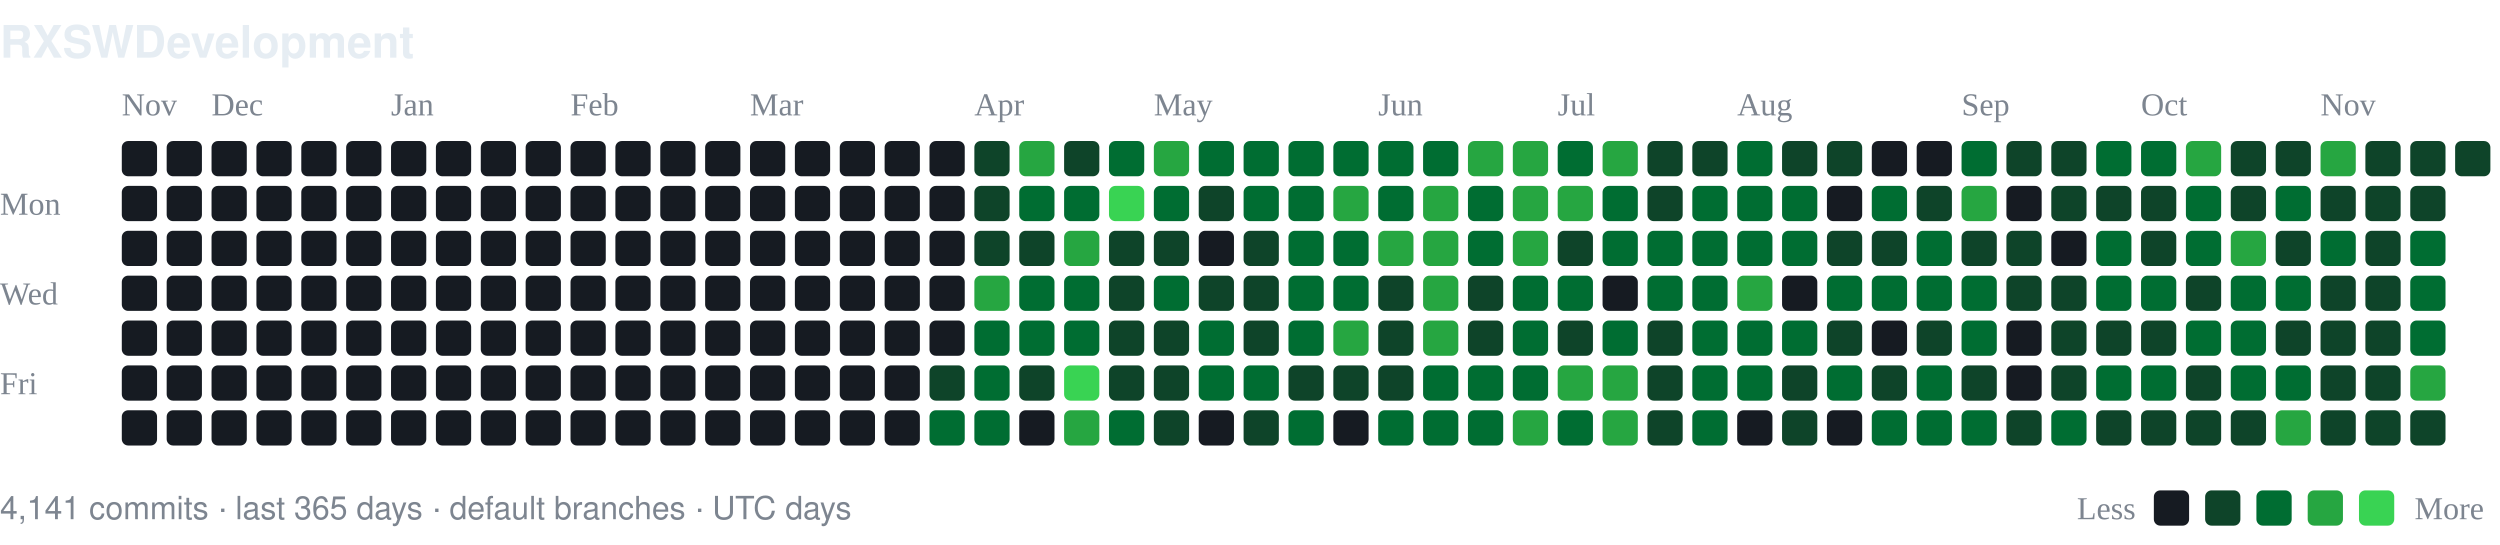
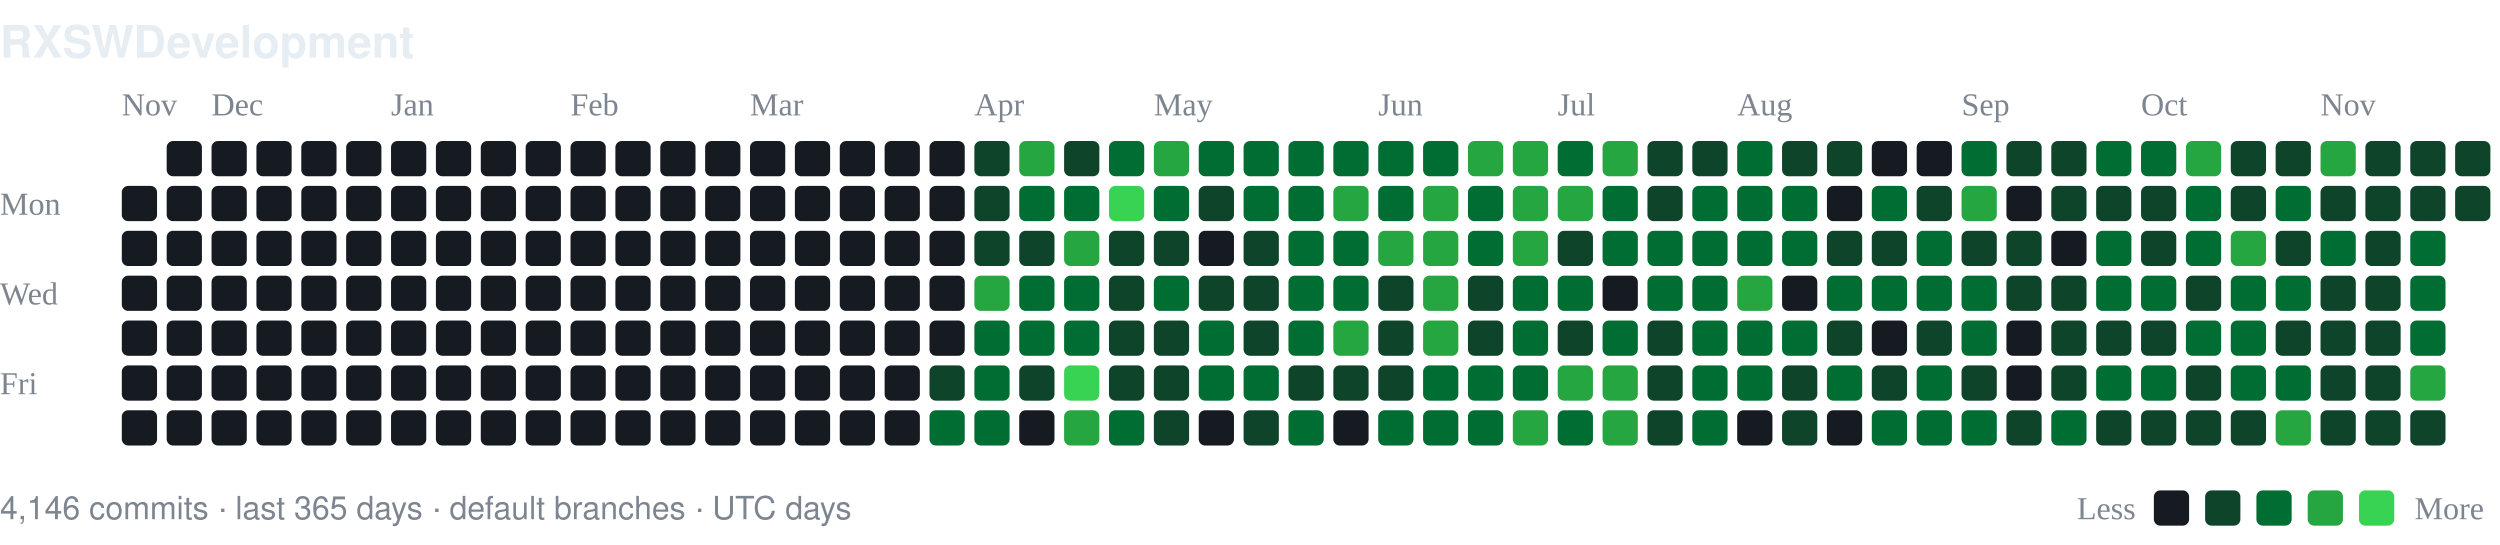
<svg xmlns="http://www.w3.org/2000/svg" width="780" height="170" viewBox="0 0 780 170" role="img">
  <text x="0" y="18" font-size="14" font-weight="600" fill="#e6edf3" font-family="ui-sans-serif,-apple-system,Segoe UI,Helvetica,Arial,sans-serif">RXSWDevelopment</text>
  <text x="0" y="67" font-size="10" fill="#7d8590">Mon</text>
  <text x="0" y="95" font-size="10" fill="#7d8590">Wed</text>
  <text x="0" y="123" font-size="10" fill="#7d8590">Fri</text>
  <text x="38" y="36" font-size="10" fill="#7d8590">Nov</text>
-   <rect x="38" y="44" width="11" height="11" rx="2" fill="#161b22" />
  <rect x="38" y="58" width="11" height="11" rx="2" fill="#161b22" />
  <rect x="38" y="72" width="11" height="11" rx="2" fill="#161b22" />
  <rect x="38" y="86" width="11" height="11" rx="2" fill="#161b22" />
  <rect x="38" y="100" width="11" height="11" rx="2" fill="#161b22" />
  <rect x="38" y="114" width="11" height="11" rx="2" fill="#161b22" />
  <rect x="38" y="128" width="11" height="11" rx="2" fill="#161b22" />
  <rect x="52" y="44" width="11" height="11" rx="2" fill="#161b22" />
  <rect x="52" y="58" width="11" height="11" rx="2" fill="#161b22" />
  <rect x="52" y="72" width="11" height="11" rx="2" fill="#161b22" />
  <rect x="52" y="86" width="11" height="11" rx="2" fill="#161b22" />
  <rect x="52" y="100" width="11" height="11" rx="2" fill="#161b22" />
  <rect x="52" y="114" width="11" height="11" rx="2" fill="#161b22" />
  <rect x="52" y="128" width="11" height="11" rx="2" fill="#161b22" />
  <text x="66" y="36" font-size="10" fill="#7d8590">Dec</text>
  <rect x="66" y="44" width="11" height="11" rx="2" fill="#161b22" />
  <rect x="66" y="58" width="11" height="11" rx="2" fill="#161b22" />
  <rect x="66" y="72" width="11" height="11" rx="2" fill="#161b22" />
  <rect x="66" y="86" width="11" height="11" rx="2" fill="#161b22" />
  <rect x="66" y="100" width="11" height="11" rx="2" fill="#161b22" />
  <rect x="66" y="114" width="11" height="11" rx="2" fill="#161b22" />
  <rect x="66" y="128" width="11" height="11" rx="2" fill="#161b22" />
  <rect x="80" y="44" width="11" height="11" rx="2" fill="#161b22" />
  <rect x="80" y="58" width="11" height="11" rx="2" fill="#161b22" />
  <rect x="80" y="72" width="11" height="11" rx="2" fill="#161b22" />
  <rect x="80" y="86" width="11" height="11" rx="2" fill="#161b22" />
  <rect x="80" y="100" width="11" height="11" rx="2" fill="#161b22" />
  <rect x="80" y="114" width="11" height="11" rx="2" fill="#161b22" />
  <rect x="80" y="128" width="11" height="11" rx="2" fill="#161b22" />
  <rect x="94" y="44" width="11" height="11" rx="2" fill="#161b22" />
  <rect x="94" y="58" width="11" height="11" rx="2" fill="#161b22" />
  <rect x="94" y="72" width="11" height="11" rx="2" fill="#161b22" />
  <rect x="94" y="86" width="11" height="11" rx="2" fill="#161b22" />
  <rect x="94" y="100" width="11" height="11" rx="2" fill="#161b22" />
  <rect x="94" y="114" width="11" height="11" rx="2" fill="#161b22" />
  <rect x="94" y="128" width="11" height="11" rx="2" fill="#161b22" />
  <rect x="108" y="44" width="11" height="11" rx="2" fill="#161b22" />
  <rect x="108" y="58" width="11" height="11" rx="2" fill="#161b22" />
  <rect x="108" y="72" width="11" height="11" rx="2" fill="#161b22" />
  <rect x="108" y="86" width="11" height="11" rx="2" fill="#161b22" />
  <rect x="108" y="100" width="11" height="11" rx="2" fill="#161b22" />
  <rect x="108" y="114" width="11" height="11" rx="2" fill="#161b22" />
  <rect x="108" y="128" width="11" height="11" rx="2" fill="#161b22" />
  <text x="122" y="36" font-size="10" fill="#7d8590">Jan</text>
  <rect x="122" y="44" width="11" height="11" rx="2" fill="#161b22" />
  <rect x="122" y="58" width="11" height="11" rx="2" fill="#161b22" />
  <rect x="122" y="72" width="11" height="11" rx="2" fill="#161b22" />
  <rect x="122" y="86" width="11" height="11" rx="2" fill="#161b22" />
  <rect x="122" y="100" width="11" height="11" rx="2" fill="#161b22" />
  <rect x="122" y="114" width="11" height="11" rx="2" fill="#161b22" />
  <rect x="122" y="128" width="11" height="11" rx="2" fill="#161b22" />
  <rect x="136" y="44" width="11" height="11" rx="2" fill="#161b22" />
  <rect x="136" y="58" width="11" height="11" rx="2" fill="#161b22" />
  <rect x="136" y="72" width="11" height="11" rx="2" fill="#161b22" />
  <rect x="136" y="86" width="11" height="11" rx="2" fill="#161b22" />
  <rect x="136" y="100" width="11" height="11" rx="2" fill="#161b22" />
  <rect x="136" y="114" width="11" height="11" rx="2" fill="#161b22" />
  <rect x="136" y="128" width="11" height="11" rx="2" fill="#161b22" />
  <rect x="150" y="44" width="11" height="11" rx="2" fill="#161b22" />
  <rect x="150" y="58" width="11" height="11" rx="2" fill="#161b22" />
  <rect x="150" y="72" width="11" height="11" rx="2" fill="#161b22" />
  <rect x="150" y="86" width="11" height="11" rx="2" fill="#161b22" />
  <rect x="150" y="100" width="11" height="11" rx="2" fill="#161b22" />
  <rect x="150" y="114" width="11" height="11" rx="2" fill="#161b22" />
  <rect x="150" y="128" width="11" height="11" rx="2" fill="#161b22" />
  <rect x="164" y="44" width="11" height="11" rx="2" fill="#161b22" />
  <rect x="164" y="58" width="11" height="11" rx="2" fill="#161b22" />
  <rect x="164" y="72" width="11" height="11" rx="2" fill="#161b22" />
  <rect x="164" y="86" width="11" height="11" rx="2" fill="#161b22" />
  <rect x="164" y="100" width="11" height="11" rx="2" fill="#161b22" />
  <rect x="164" y="114" width="11" height="11" rx="2" fill="#161b22" />
  <rect x="164" y="128" width="11" height="11" rx="2" fill="#161b22" />
  <text x="178" y="36" font-size="10" fill="#7d8590">Feb</text>
  <rect x="178" y="44" width="11" height="11" rx="2" fill="#161b22" />
  <rect x="178" y="58" width="11" height="11" rx="2" fill="#161b22" />
  <rect x="178" y="72" width="11" height="11" rx="2" fill="#161b22" />
  <rect x="178" y="86" width="11" height="11" rx="2" fill="#161b22" />
  <rect x="178" y="100" width="11" height="11" rx="2" fill="#161b22" />
  <rect x="178" y="114" width="11" height="11" rx="2" fill="#161b22" />
  <rect x="178" y="128" width="11" height="11" rx="2" fill="#161b22" />
  <rect x="192" y="44" width="11" height="11" rx="2" fill="#161b22" />
  <rect x="192" y="58" width="11" height="11" rx="2" fill="#161b22" />
  <rect x="192" y="72" width="11" height="11" rx="2" fill="#161b22" />
  <rect x="192" y="86" width="11" height="11" rx="2" fill="#161b22" />
  <rect x="192" y="100" width="11" height="11" rx="2" fill="#161b22" />
  <rect x="192" y="114" width="11" height="11" rx="2" fill="#161b22" />
  <rect x="192" y="128" width="11" height="11" rx="2" fill="#161b22" />
  <rect x="206" y="44" width="11" height="11" rx="2" fill="#161b22" />
  <rect x="206" y="58" width="11" height="11" rx="2" fill="#161b22" />
  <rect x="206" y="72" width="11" height="11" rx="2" fill="#161b22" />
  <rect x="206" y="86" width="11" height="11" rx="2" fill="#161b22" />
  <rect x="206" y="100" width="11" height="11" rx="2" fill="#161b22" />
  <rect x="206" y="114" width="11" height="11" rx="2" fill="#161b22" />
  <rect x="206" y="128" width="11" height="11" rx="2" fill="#161b22" />
  <rect x="220" y="44" width="11" height="11" rx="2" fill="#161b22" />
  <rect x="220" y="58" width="11" height="11" rx="2" fill="#161b22" />
  <rect x="220" y="72" width="11" height="11" rx="2" fill="#161b22" />
  <rect x="220" y="86" width="11" height="11" rx="2" fill="#161b22" />
  <rect x="220" y="100" width="11" height="11" rx="2" fill="#161b22" />
  <rect x="220" y="114" width="11" height="11" rx="2" fill="#161b22" />
  <rect x="220" y="128" width="11" height="11" rx="2" fill="#161b22" />
  <text x="234" y="36" font-size="10" fill="#7d8590">Mar</text>
  <rect x="234" y="44" width="11" height="11" rx="2" fill="#161b22" />
  <rect x="234" y="58" width="11" height="11" rx="2" fill="#161b22" />
  <rect x="234" y="72" width="11" height="11" rx="2" fill="#161b22" />
  <rect x="234" y="86" width="11" height="11" rx="2" fill="#161b22" />
  <rect x="234" y="100" width="11" height="11" rx="2" fill="#161b22" />
  <rect x="234" y="114" width="11" height="11" rx="2" fill="#161b22" />
  <rect x="234" y="128" width="11" height="11" rx="2" fill="#161b22" />
  <rect x="248" y="44" width="11" height="11" rx="2" fill="#161b22" />
  <rect x="248" y="58" width="11" height="11" rx="2" fill="#161b22" />
  <rect x="248" y="72" width="11" height="11" rx="2" fill="#161b22" />
  <rect x="248" y="86" width="11" height="11" rx="2" fill="#161b22" />
  <rect x="248" y="100" width="11" height="11" rx="2" fill="#161b22" />
  <rect x="248" y="114" width="11" height="11" rx="2" fill="#161b22" />
  <rect x="248" y="128" width="11" height="11" rx="2" fill="#161b22" />
  <rect x="262" y="44" width="11" height="11" rx="2" fill="#161b22" />
  <rect x="262" y="58" width="11" height="11" rx="2" fill="#161b22" />
  <rect x="262" y="72" width="11" height="11" rx="2" fill="#161b22" />
  <rect x="262" y="86" width="11" height="11" rx="2" fill="#161b22" />
  <rect x="262" y="100" width="11" height="11" rx="2" fill="#161b22" />
  <rect x="262" y="114" width="11" height="11" rx="2" fill="#161b22" />
  <rect x="262" y="128" width="11" height="11" rx="2" fill="#161b22" />
  <rect x="276" y="44" width="11" height="11" rx="2" fill="#161b22" />
  <rect x="276" y="58" width="11" height="11" rx="2" fill="#161b22" />
  <rect x="276" y="72" width="11" height="11" rx="2" fill="#161b22" />
  <rect x="276" y="86" width="11" height="11" rx="2" fill="#161b22" />
  <rect x="276" y="100" width="11" height="11" rx="2" fill="#161b22" />
  <rect x="276" y="114" width="11" height="11" rx="2" fill="#161b22" />
  <rect x="276" y="128" width="11" height="11" rx="2" fill="#161b22" />
  <rect x="290" y="44" width="11" height="11" rx="2" fill="#161b22" />
  <rect x="290" y="58" width="11" height="11" rx="2" fill="#161b22" />
  <rect x="290" y="72" width="11" height="11" rx="2" fill="#161b22" />
  <rect x="290" y="86" width="11" height="11" rx="2" fill="#161b22" />
  <rect x="290" y="100" width="11" height="11" rx="2" fill="#161b22" />
  <rect x="290" y="114" width="11" height="11" rx="2" fill="#0e4429" />
  <rect x="290" y="128" width="11" height="11" rx="2" fill="#006d32" />
  <text x="304" y="36" font-size="10" fill="#7d8590">Apr</text>
  <rect x="304" y="44" width="11" height="11" rx="2" fill="#0e4429" />
  <rect x="304" y="58" width="11" height="11" rx="2" fill="#0e4429" />
  <rect x="304" y="72" width="11" height="11" rx="2" fill="#0e4429" />
  <rect x="304" y="86" width="11" height="11" rx="2" fill="#26a641" />
  <rect x="304" y="100" width="11" height="11" rx="2" fill="#006d32" />
  <rect x="304" y="114" width="11" height="11" rx="2" fill="#006d32" />
  <rect x="304" y="128" width="11" height="11" rx="2" fill="#006d32" />
  <rect x="318" y="44" width="11" height="11" rx="2" fill="#26a641" />
  <rect x="318" y="58" width="11" height="11" rx="2" fill="#006d32" />
  <rect x="318" y="72" width="11" height="11" rx="2" fill="#0e4429" />
  <rect x="318" y="86" width="11" height="11" rx="2" fill="#006d32" />
  <rect x="318" y="100" width="11" height="11" rx="2" fill="#006d32" />
  <rect x="318" y="114" width="11" height="11" rx="2" fill="#0e4429" />
  <rect x="318" y="128" width="11" height="11" rx="2" fill="#161b22" />
  <rect x="332" y="44" width="11" height="11" rx="2" fill="#0e4429" />
  <rect x="332" y="58" width="11" height="11" rx="2" fill="#006d32" />
  <rect x="332" y="72" width="11" height="11" rx="2" fill="#26a641" />
  <rect x="332" y="86" width="11" height="11" rx="2" fill="#006d32" />
  <rect x="332" y="100" width="11" height="11" rx="2" fill="#006d32" />
  <rect x="332" y="114" width="11" height="11" rx="2" fill="#39d353" />
  <rect x="332" y="128" width="11" height="11" rx="2" fill="#26a641" />
  <rect x="346" y="44" width="11" height="11" rx="2" fill="#006d32" />
  <rect x="346" y="58" width="11" height="11" rx="2" fill="#39d353" />
  <rect x="346" y="72" width="11" height="11" rx="2" fill="#0e4429" />
  <rect x="346" y="86" width="11" height="11" rx="2" fill="#0e4429" />
  <rect x="346" y="100" width="11" height="11" rx="2" fill="#0e4429" />
  <rect x="346" y="114" width="11" height="11" rx="2" fill="#0e4429" />
  <rect x="346" y="128" width="11" height="11" rx="2" fill="#006d32" />
  <text x="360" y="36" font-size="10" fill="#7d8590">May</text>
  <rect x="360" y="44" width="11" height="11" rx="2" fill="#26a641" />
  <rect x="360" y="58" width="11" height="11" rx="2" fill="#006d32" />
  <rect x="360" y="72" width="11" height="11" rx="2" fill="#0e4429" />
  <rect x="360" y="86" width="11" height="11" rx="2" fill="#006d32" />
  <rect x="360" y="100" width="11" height="11" rx="2" fill="#0e4429" />
  <rect x="360" y="114" width="11" height="11" rx="2" fill="#0e4429" />
  <rect x="360" y="128" width="11" height="11" rx="2" fill="#0e4429" />
  <rect x="374" y="44" width="11" height="11" rx="2" fill="#006d32" />
  <rect x="374" y="58" width="11" height="11" rx="2" fill="#0e4429" />
  <rect x="374" y="72" width="11" height="11" rx="2" fill="#161b22" />
  <rect x="374" y="86" width="11" height="11" rx="2" fill="#0e4429" />
  <rect x="374" y="100" width="11" height="11" rx="2" fill="#006d32" />
  <rect x="374" y="114" width="11" height="11" rx="2" fill="#006d32" />
  <rect x="374" y="128" width="11" height="11" rx="2" fill="#161b22" />
  <rect x="388" y="44" width="11" height="11" rx="2" fill="#006d32" />
  <rect x="388" y="58" width="11" height="11" rx="2" fill="#006d32" />
  <rect x="388" y="72" width="11" height="11" rx="2" fill="#0e4429" />
  <rect x="388" y="86" width="11" height="11" rx="2" fill="#0e4429" />
  <rect x="388" y="100" width="11" height="11" rx="2" fill="#0e4429" />
  <rect x="388" y="114" width="11" height="11" rx="2" fill="#006d32" />
  <rect x="388" y="128" width="11" height="11" rx="2" fill="#0e4429" />
  <rect x="402" y="44" width="11" height="11" rx="2" fill="#006d32" />
  <rect x="402" y="58" width="11" height="11" rx="2" fill="#006d32" />
  <rect x="402" y="72" width="11" height="11" rx="2" fill="#006d32" />
  <rect x="402" y="86" width="11" height="11" rx="2" fill="#006d32" />
  <rect x="402" y="100" width="11" height="11" rx="2" fill="#006d32" />
  <rect x="402" y="114" width="11" height="11" rx="2" fill="#0e4429" />
  <rect x="402" y="128" width="11" height="11" rx="2" fill="#006d32" />
  <rect x="416" y="44" width="11" height="11" rx="2" fill="#006d32" />
  <rect x="416" y="58" width="11" height="11" rx="2" fill="#26a641" />
  <rect x="416" y="72" width="11" height="11" rx="2" fill="#006d32" />
  <rect x="416" y="86" width="11" height="11" rx="2" fill="#006d32" />
  <rect x="416" y="100" width="11" height="11" rx="2" fill="#26a641" />
  <rect x="416" y="114" width="11" height="11" rx="2" fill="#0e4429" />
  <rect x="416" y="128" width="11" height="11" rx="2" fill="#161b22" />
  <text x="430" y="36" font-size="10" fill="#7d8590">Jun</text>
  <rect x="430" y="44" width="11" height="11" rx="2" fill="#006d32" />
  <rect x="430" y="58" width="11" height="11" rx="2" fill="#006d32" />
  <rect x="430" y="72" width="11" height="11" rx="2" fill="#26a641" />
  <rect x="430" y="86" width="11" height="11" rx="2" fill="#0e4429" />
  <rect x="430" y="100" width="11" height="11" rx="2" fill="#0e4429" />
  <rect x="430" y="114" width="11" height="11" rx="2" fill="#0e4429" />
  <rect x="430" y="128" width="11" height="11" rx="2" fill="#006d32" />
  <rect x="444" y="44" width="11" height="11" rx="2" fill="#006d32" />
  <rect x="444" y="58" width="11" height="11" rx="2" fill="#26a641" />
  <rect x="444" y="72" width="11" height="11" rx="2" fill="#26a641" />
  <rect x="444" y="86" width="11" height="11" rx="2" fill="#26a641" />
  <rect x="444" y="100" width="11" height="11" rx="2" fill="#26a641" />
  <rect x="444" y="114" width="11" height="11" rx="2" fill="#006d32" />
  <rect x="444" y="128" width="11" height="11" rx="2" fill="#006d32" />
  <rect x="458" y="44" width="11" height="11" rx="2" fill="#26a641" />
  <rect x="458" y="58" width="11" height="11" rx="2" fill="#006d32" />
  <rect x="458" y="72" width="11" height="11" rx="2" fill="#006d32" />
  <rect x="458" y="86" width="11" height="11" rx="2" fill="#0e4429" />
  <rect x="458" y="100" width="11" height="11" rx="2" fill="#0e4429" />
  <rect x="458" y="114" width="11" height="11" rx="2" fill="#006d32" />
  <rect x="458" y="128" width="11" height="11" rx="2" fill="#006d32" />
  <rect x="472" y="44" width="11" height="11" rx="2" fill="#26a641" />
  <rect x="472" y="58" width="11" height="11" rx="2" fill="#26a641" />
  <rect x="472" y="72" width="11" height="11" rx="2" fill="#26a641" />
  <rect x="472" y="86" width="11" height="11" rx="2" fill="#006d32" />
  <rect x="472" y="100" width="11" height="11" rx="2" fill="#006d32" />
  <rect x="472" y="114" width="11" height="11" rx="2" fill="#006d32" />
  <rect x="472" y="128" width="11" height="11" rx="2" fill="#26a641" />
  <text x="486" y="36" font-size="10" fill="#7d8590">Jul</text>
  <rect x="486" y="44" width="11" height="11" rx="2" fill="#006d32" />
  <rect x="486" y="58" width="11" height="11" rx="2" fill="#26a641" />
  <rect x="486" y="72" width="11" height="11" rx="2" fill="#0e4429" />
  <rect x="486" y="86" width="11" height="11" rx="2" fill="#006d32" />
  <rect x="486" y="100" width="11" height="11" rx="2" fill="#0e4429" />
  <rect x="486" y="114" width="11" height="11" rx="2" fill="#26a641" />
  <rect x="486" y="128" width="11" height="11" rx="2" fill="#006d32" />
  <rect x="500" y="44" width="11" height="11" rx="2" fill="#26a641" />
  <rect x="500" y="58" width="11" height="11" rx="2" fill="#006d32" />
  <rect x="500" y="72" width="11" height="11" rx="2" fill="#006d32" />
  <rect x="500" y="86" width="11" height="11" rx="2" fill="#161b22" />
  <rect x="500" y="100" width="11" height="11" rx="2" fill="#006d32" />
  <rect x="500" y="114" width="11" height="11" rx="2" fill="#26a641" />
  <rect x="500" y="128" width="11" height="11" rx="2" fill="#26a641" />
  <rect x="514" y="44" width="11" height="11" rx="2" fill="#0e4429" />
  <rect x="514" y="58" width="11" height="11" rx="2" fill="#0e4429" />
  <rect x="514" y="72" width="11" height="11" rx="2" fill="#006d32" />
  <rect x="514" y="86" width="11" height="11" rx="2" fill="#006d32" />
  <rect x="514" y="100" width="11" height="11" rx="2" fill="#0e4429" />
  <rect x="514" y="114" width="11" height="11" rx="2" fill="#0e4429" />
  <rect x="514" y="128" width="11" height="11" rx="2" fill="#0e4429" />
  <rect x="528" y="44" width="11" height="11" rx="2" fill="#0e4429" />
  <rect x="528" y="58" width="11" height="11" rx="2" fill="#006d32" />
  <rect x="528" y="72" width="11" height="11" rx="2" fill="#006d32" />
  <rect x="528" y="86" width="11" height="11" rx="2" fill="#006d32" />
  <rect x="528" y="100" width="11" height="11" rx="2" fill="#006d32" />
  <rect x="528" y="114" width="11" height="11" rx="2" fill="#006d32" />
  <rect x="528" y="128" width="11" height="11" rx="2" fill="#006d32" />
  <text x="542" y="36" font-size="10" fill="#7d8590">Aug</text>
  <rect x="542" y="44" width="11" height="11" rx="2" fill="#006d32" />
  <rect x="542" y="58" width="11" height="11" rx="2" fill="#006d32" />
  <rect x="542" y="72" width="11" height="11" rx="2" fill="#006d32" />
  <rect x="542" y="86" width="11" height="11" rx="2" fill="#26a641" />
  <rect x="542" y="100" width="11" height="11" rx="2" fill="#006d32" />
  <rect x="542" y="114" width="11" height="11" rx="2" fill="#006d32" />
  <rect x="542" y="128" width="11" height="11" rx="2" fill="#161b22" />
  <rect x="556" y="44" width="11" height="11" rx="2" fill="#0e4429" />
  <rect x="556" y="58" width="11" height="11" rx="2" fill="#006d32" />
  <rect x="556" y="72" width="11" height="11" rx="2" fill="#006d32" />
  <rect x="556" y="86" width="11" height="11" rx="2" fill="#161b22" />
  <rect x="556" y="100" width="11" height="11" rx="2" fill="#006d32" />
  <rect x="556" y="114" width="11" height="11" rx="2" fill="#0e4429" />
  <rect x="556" y="128" width="11" height="11" rx="2" fill="#0e4429" />
  <rect x="570" y="44" width="11" height="11" rx="2" fill="#0e4429" />
  <rect x="570" y="58" width="11" height="11" rx="2" fill="#161b22" />
  <rect x="570" y="72" width="11" height="11" rx="2" fill="#0e4429" />
  <rect x="570" y="86" width="11" height="11" rx="2" fill="#006d32" />
  <rect x="570" y="100" width="11" height="11" rx="2" fill="#0e4429" />
  <rect x="570" y="114" width="11" height="11" rx="2" fill="#006d32" />
  <rect x="570" y="128" width="11" height="11" rx="2" fill="#161b22" />
  <rect x="584" y="44" width="11" height="11" rx="2" fill="#161b22" />
  <rect x="584" y="58" width="11" height="11" rx="2" fill="#006d32" />
  <rect x="584" y="72" width="11" height="11" rx="2" fill="#0e4429" />
  <rect x="584" y="86" width="11" height="11" rx="2" fill="#006d32" />
  <rect x="584" y="100" width="11" height="11" rx="2" fill="#161b22" />
  <rect x="584" y="114" width="11" height="11" rx="2" fill="#0e4429" />
  <rect x="584" y="128" width="11" height="11" rx="2" fill="#006d32" />
  <rect x="598" y="44" width="11" height="11" rx="2" fill="#161b22" />
  <rect x="598" y="58" width="11" height="11" rx="2" fill="#0e4429" />
  <rect x="598" y="72" width="11" height="11" rx="2" fill="#006d32" />
  <rect x="598" y="86" width="11" height="11" rx="2" fill="#006d32" />
  <rect x="598" y="100" width="11" height="11" rx="2" fill="#0e4429" />
  <rect x="598" y="114" width="11" height="11" rx="2" fill="#006d32" />
  <rect x="598" y="128" width="11" height="11" rx="2" fill="#006d32" />
  <text x="612" y="36" font-size="10" fill="#7d8590">Sep</text>
  <rect x="612" y="44" width="11" height="11" rx="2" fill="#006d32" />
  <rect x="612" y="58" width="11" height="11" rx="2" fill="#26a641" />
  <rect x="612" y="72" width="11" height="11" rx="2" fill="#0e4429" />
  <rect x="612" y="86" width="11" height="11" rx="2" fill="#006d32" />
  <rect x="612" y="100" width="11" height="11" rx="2" fill="#006d32" />
  <rect x="612" y="114" width="11" height="11" rx="2" fill="#0e4429" />
  <rect x="612" y="128" width="11" height="11" rx="2" fill="#006d32" />
  <rect x="626" y="44" width="11" height="11" rx="2" fill="#0e4429" />
  <rect x="626" y="58" width="11" height="11" rx="2" fill="#161b22" />
  <rect x="626" y="72" width="11" height="11" rx="2" fill="#0e4429" />
  <rect x="626" y="86" width="11" height="11" rx="2" fill="#0e4429" />
  <rect x="626" y="100" width="11" height="11" rx="2" fill="#161b22" />
  <rect x="626" y="114" width="11" height="11" rx="2" fill="#161b22" />
  <rect x="626" y="128" width="11" height="11" rx="2" fill="#0e4429" />
  <rect x="640" y="44" width="11" height="11" rx="2" fill="#0e4429" />
  <rect x="640" y="58" width="11" height="11" rx="2" fill="#0e4429" />
  <rect x="640" y="72" width="11" height="11" rx="2" fill="#161b22" />
  <rect x="640" y="86" width="11" height="11" rx="2" fill="#0e4429" />
  <rect x="640" y="100" width="11" height="11" rx="2" fill="#0e4429" />
  <rect x="640" y="114" width="11" height="11" rx="2" fill="#0e4429" />
  <rect x="640" y="128" width="11" height="11" rx="2" fill="#006d32" />
  <rect x="654" y="44" width="11" height="11" rx="2" fill="#006d32" />
  <rect x="654" y="58" width="11" height="11" rx="2" fill="#0e4429" />
  <rect x="654" y="72" width="11" height="11" rx="2" fill="#006d32" />
  <rect x="654" y="86" width="11" height="11" rx="2" fill="#006d32" />
  <rect x="654" y="100" width="11" height="11" rx="2" fill="#0e4429" />
  <rect x="654" y="114" width="11" height="11" rx="2" fill="#006d32" />
  <rect x="654" y="128" width="11" height="11" rx="2" fill="#0e4429" />
  <text x="668" y="36" font-size="10" fill="#7d8590">Oct</text>
  <rect x="668" y="44" width="11" height="11" rx="2" fill="#006d32" />
  <rect x="668" y="58" width="11" height="11" rx="2" fill="#0e4429" />
  <rect x="668" y="72" width="11" height="11" rx="2" fill="#0e4429" />
  <rect x="668" y="86" width="11" height="11" rx="2" fill="#006d32" />
  <rect x="668" y="100" width="11" height="11" rx="2" fill="#0e4429" />
  <rect x="668" y="114" width="11" height="11" rx="2" fill="#006d32" />
  <rect x="668" y="128" width="11" height="11" rx="2" fill="#0e4429" />
  <rect x="682" y="44" width="11" height="11" rx="2" fill="#26a641" />
  <rect x="682" y="58" width="11" height="11" rx="2" fill="#006d32" />
  <rect x="682" y="72" width="11" height="11" rx="2" fill="#006d32" />
  <rect x="682" y="86" width="11" height="11" rx="2" fill="#0e4429" />
  <rect x="682" y="100" width="11" height="11" rx="2" fill="#006d32" />
  <rect x="682" y="114" width="11" height="11" rx="2" fill="#0e4429" />
  <rect x="682" y="128" width="11" height="11" rx="2" fill="#0e4429" />
  <rect x="696" y="44" width="11" height="11" rx="2" fill="#0e4429" />
  <rect x="696" y="58" width="11" height="11" rx="2" fill="#0e4429" />
  <rect x="696" y="72" width="11" height="11" rx="2" fill="#26a641" />
  <rect x="696" y="86" width="11" height="11" rx="2" fill="#006d32" />
  <rect x="696" y="100" width="11" height="11" rx="2" fill="#006d32" />
  <rect x="696" y="114" width="11" height="11" rx="2" fill="#006d32" />
  <rect x="696" y="128" width="11" height="11" rx="2" fill="#0e4429" />
  <rect x="710" y="44" width="11" height="11" rx="2" fill="#0e4429" />
  <rect x="710" y="58" width="11" height="11" rx="2" fill="#006d32" />
  <rect x="710" y="72" width="11" height="11" rx="2" fill="#0e4429" />
  <rect x="710" y="86" width="11" height="11" rx="2" fill="#006d32" />
  <rect x="710" y="100" width="11" height="11" rx="2" fill="#0e4429" />
  <rect x="710" y="114" width="11" height="11" rx="2" fill="#006d32" />
  <rect x="710" y="128" width="11" height="11" rx="2" fill="#26a641" />
  <text x="724" y="36" font-size="10" fill="#7d8590">Nov</text>
  <rect x="724" y="44" width="11" height="11" rx="2" fill="#26a641" />
  <rect x="724" y="58" width="11" height="11" rx="2" fill="#0e4429" />
  <rect x="724" y="72" width="11" height="11" rx="2" fill="#006d32" />
  <rect x="724" y="86" width="11" height="11" rx="2" fill="#0e4429" />
  <rect x="724" y="100" width="11" height="11" rx="2" fill="#0e4429" />
  <rect x="724" y="114" width="11" height="11" rx="2" fill="#0e4429" />
  <rect x="724" y="128" width="11" height="11" rx="2" fill="#0e4429" />
  <rect x="738" y="44" width="11" height="11" rx="2" fill="#0e4429" />
  <rect x="738" y="58" width="11" height="11" rx="2" fill="#0e4429" />
  <rect x="738" y="72" width="11" height="11" rx="2" fill="#0e4429" />
  <rect x="738" y="86" width="11" height="11" rx="2" fill="#0e4429" />
  <rect x="738" y="100" width="11" height="11" rx="2" fill="#0e4429" />
  <rect x="738" y="114" width="11" height="11" rx="2" fill="#0e4429" />
  <rect x="738" y="128" width="11" height="11" rx="2" fill="#0e4429" />
  <rect x="752" y="44" width="11" height="11" rx="2" fill="#0e4429" />
  <rect x="752" y="58" width="11" height="11" rx="2" fill="#0e4429" />
  <rect x="752" y="72" width="11" height="11" rx="2" fill="#006d32" />
  <rect x="752" y="86" width="11" height="11" rx="2" fill="#006d32" />
  <rect x="752" y="100" width="11" height="11" rx="2" fill="#006d32" />
  <rect x="752" y="114" width="11" height="11" rx="2" fill="#26a641" />
  <rect x="752" y="128" width="11" height="11" rx="2" fill="#0e4429" />
  <rect x="766" y="44" width="11" height="11" rx="2" fill="#0e4429" />
+   <rect x="766" y="58" width="11" height="11" rx="2" fill="#0e4429" />
  <text x="648" y="162" font-size="10" fill="#7d8590">Less</text>
  <rect x="672" y="153" width="11" height="11" rx="2" fill="#161b22" />
  <rect x="688" y="153" width="11" height="11" rx="2" fill="#0e4429" />
  <rect x="704" y="153" width="11" height="11" rx="2" fill="#006d32" />
  <rect x="720" y="153" width="11" height="11" rx="2" fill="#26a641" />
  <rect x="736" y="153" width="11" height="11" rx="2" fill="#39d353" />
  <text x="775" y="162" font-size="10" fill="#7d8590" text-anchor="end">More</text>
-   <text x="0" y="162" font-size="10" fill="#7d8590" font-family="ui-sans-serif,-apple-system,Segoe UI,Helvetica,Arial,sans-serif">4,141 commits · last 365 days · default branches · UTC days</text>
+   <text x="0" y="162" font-size="10" fill="#7d8590" font-family="ui-sans-serif,-apple-system,Segoe UI,Helvetica,Arial,sans-serif">4,146 commits · last 365 days · default branches · UTC days</text>
</svg>
